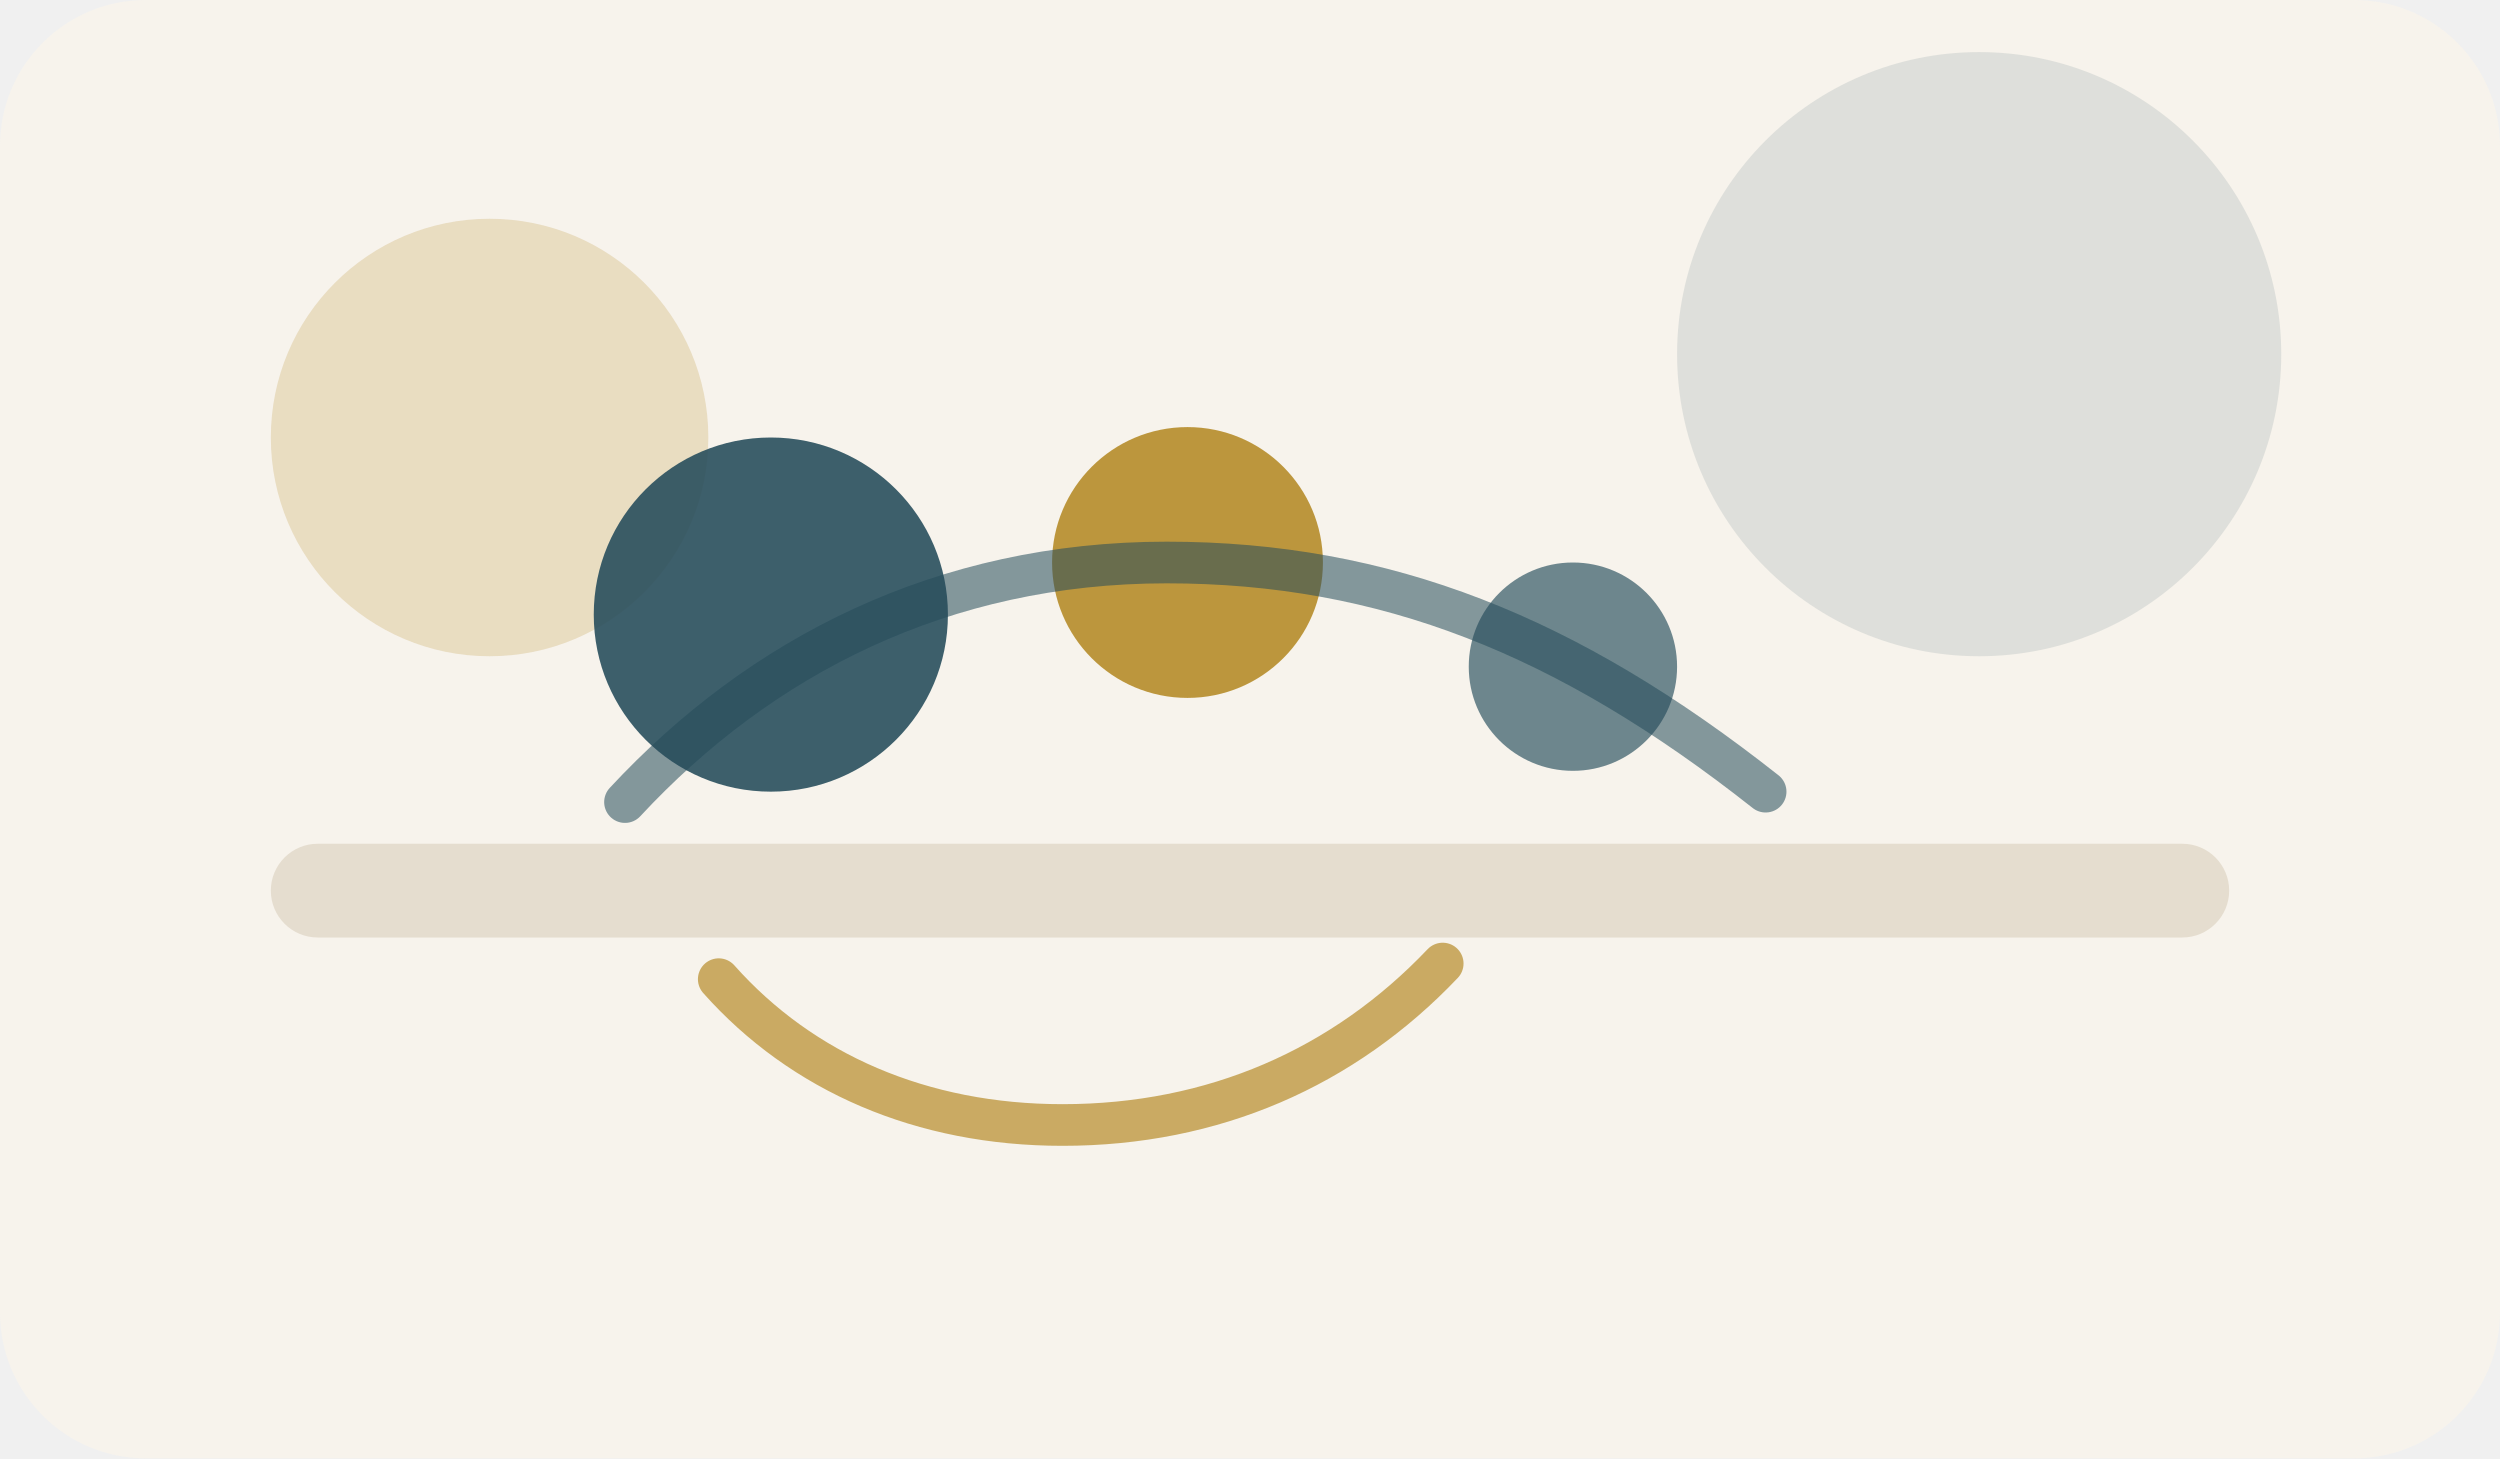
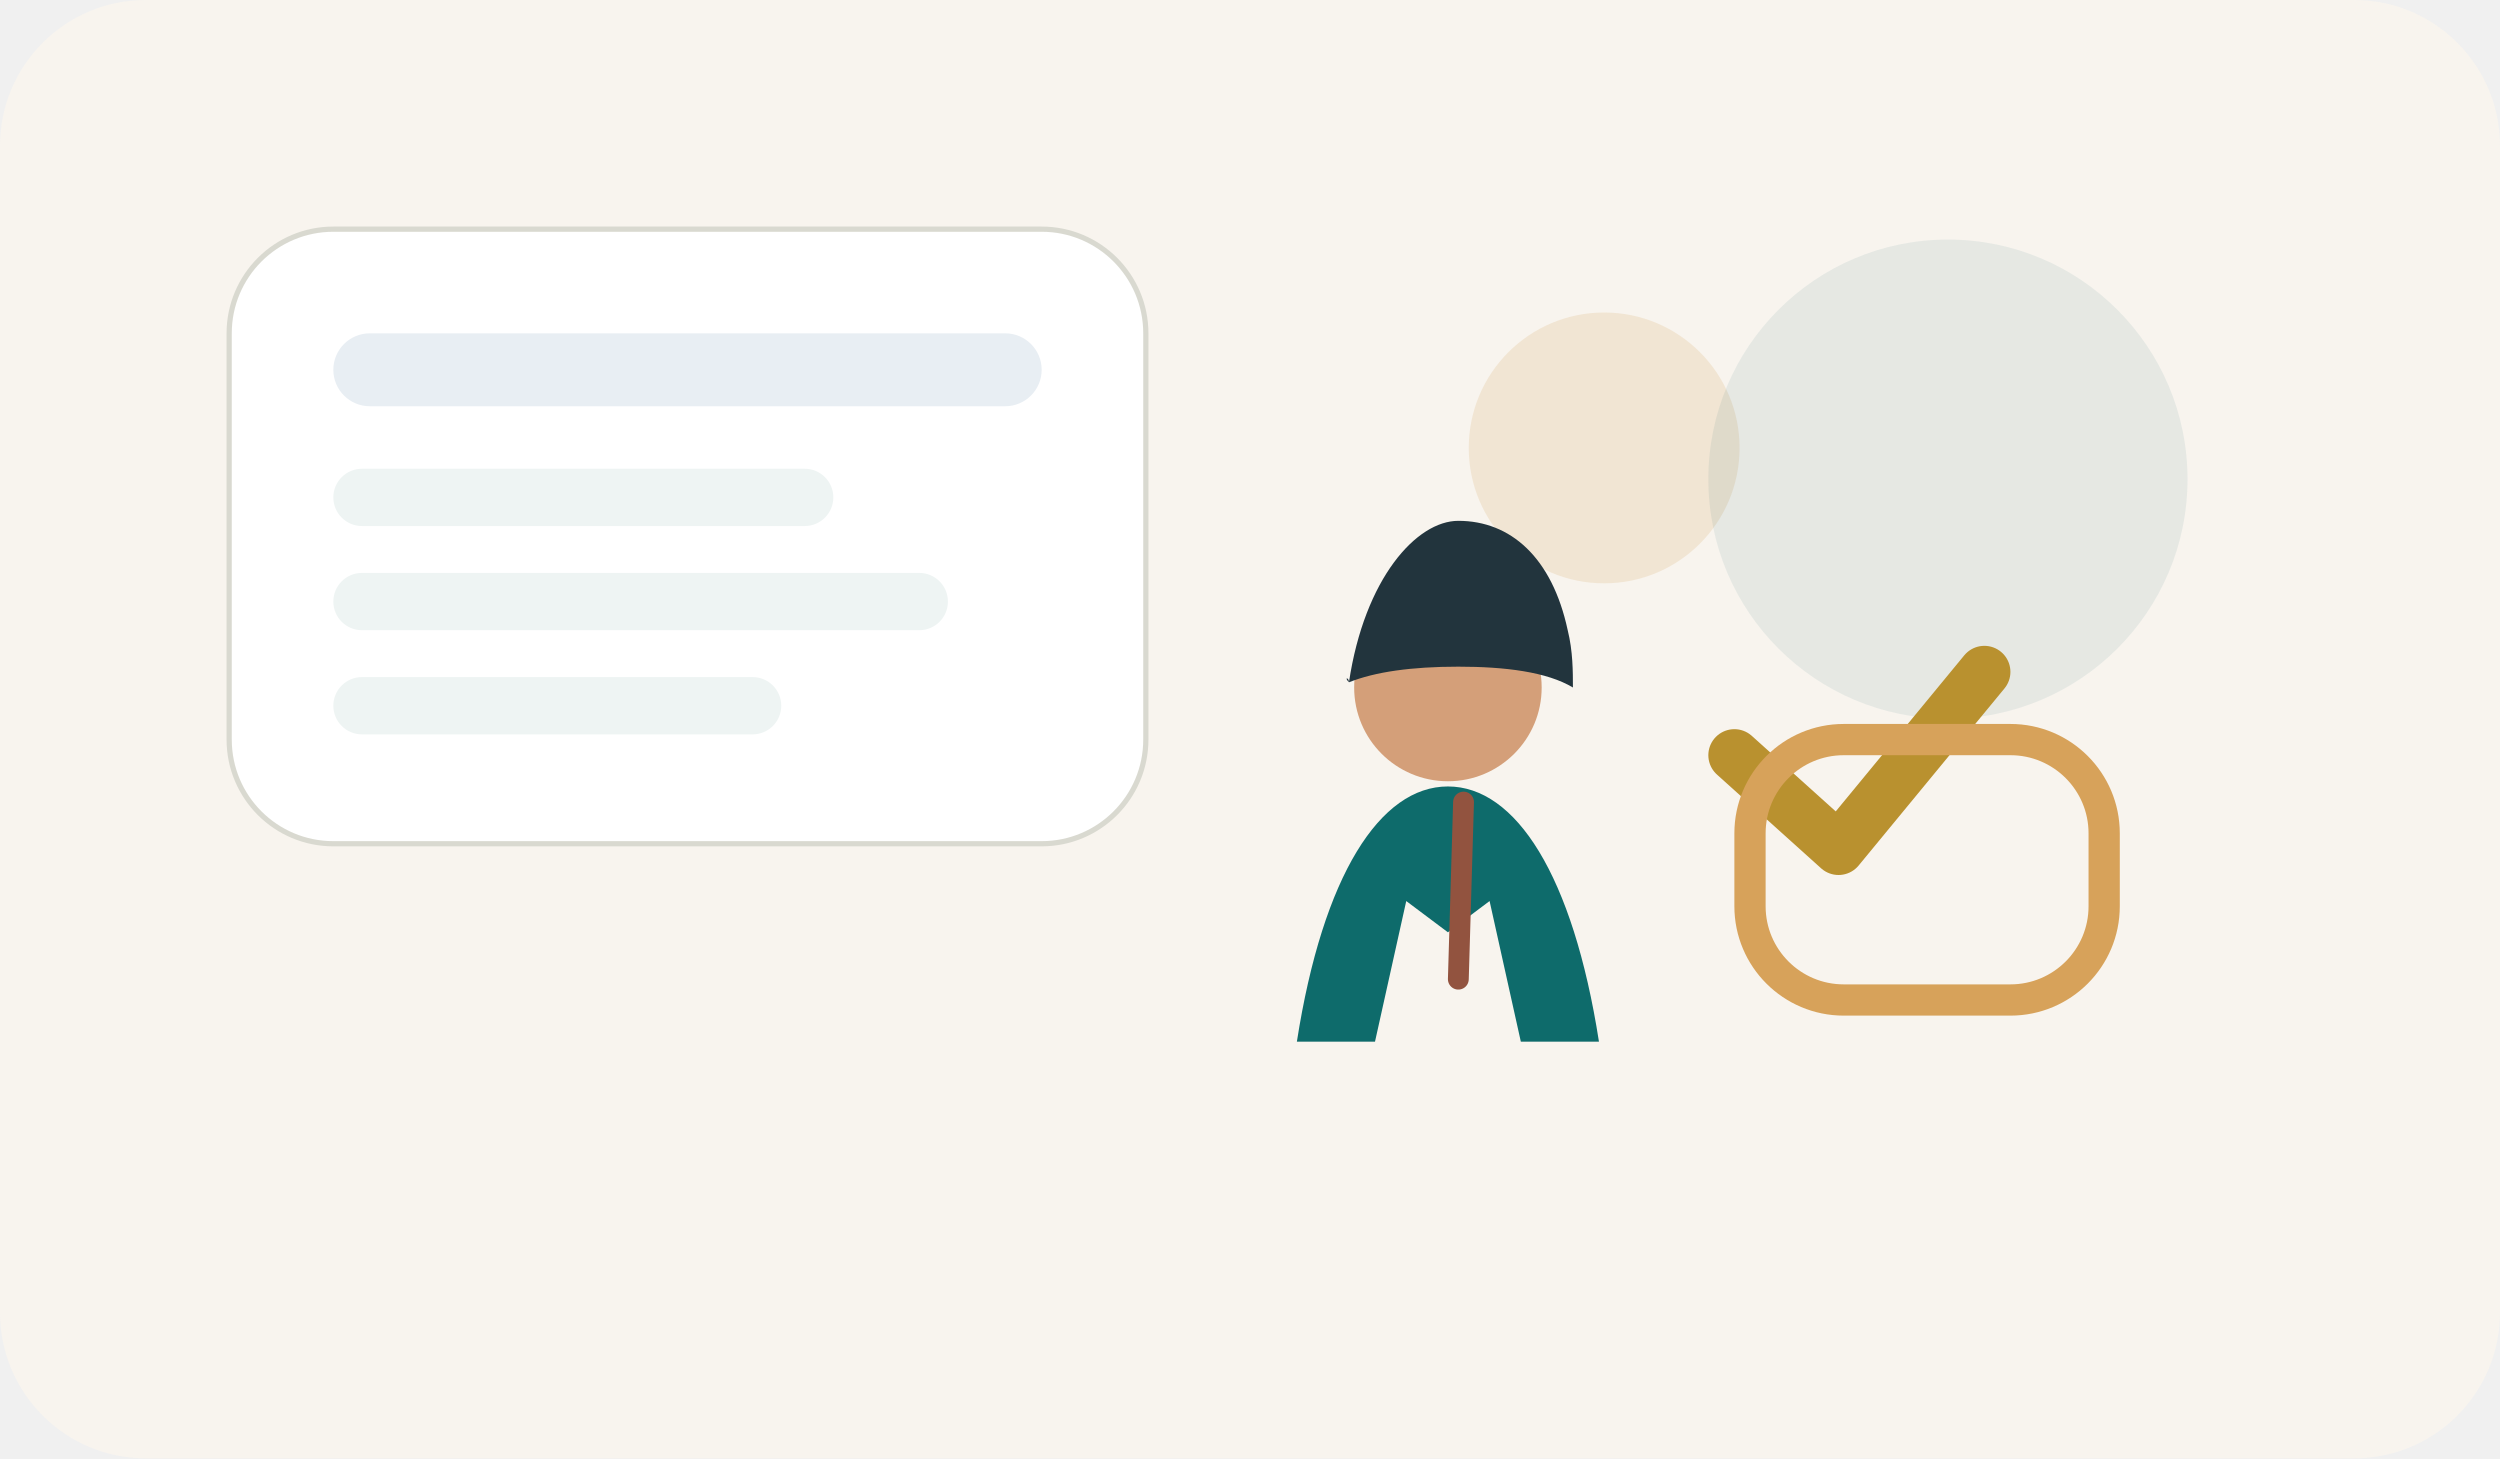
<svg xmlns="http://www.w3.org/2000/svg" viewBox="0 0 480 280" fill="none">
-   <rect width="480" height="280" rx="28" fill="#f7f3ec" />
-   <circle cx="94" cy="84" r="42" fill="#b68c2a" opacity=".22" />
-   <circle cx="380" cy="68" r="58" fill="#244b5a" opacity=".12" />
-   <rect x="52" y="162" width="376" height="18" rx="9" fill="#E5DDCF" />
-   <circle cx="148" cy="118" r="34" fill="#244b5a" opacity=".88" />
-   <circle cx="228" cy="108" r="26" fill="#b68c2a" opacity=".9" />
-   <circle cx="302" cy="128" r="20" fill="#244b5a" opacity=".65" />
-   <path d="M120 154c26-28 61-46 104-46 42 0 77 14 115 44" stroke="#244b5a" stroke-width="8" stroke-linecap="round" opacity=".55" />
-   <path d="M138 188c16 18 39 28 66 28 29 0 54-11 73-31" stroke="#b68c2a" stroke-width="8" stroke-linecap="round" opacity=".7" />
+   <rect width="480" height="280" rx="28" fill="#F8F4EE" />
+   <rect x="44" y="44" width="176" height="118" rx="20" fill="#FFFFFF" stroke="#D9D9D0" />
+   <rect x="64" y="64" width="136" height="14" rx="7" fill="#E8EEF3" />
+   <rect x="64" y="90" width="96" height="11" rx="5.5" fill="#EEF4F3" />
+   <rect x="64" y="110" width="118" height="11" rx="5.5" fill="#EEF4F3" />
+   <rect x="64" y="130" width="86" height="11" rx="5.5" fill="#EEF4F3" />
+   <circle cx="308" cy="86" r="26" fill="#D7A25A" fill-opacity="0.18" />
+   <circle cx="374" cy="92" r="46" fill="#0F5E64" fill-opacity="0.08" />
+   <circle cx="278" cy="132" r="18" fill="#D49F79" />
+   <path d="M259 131c3-20 13-31 21-31 10 0 18 7 21 21 1 4 1 8 1 11-5-3-13-4-22-4-9 0-16 1-21 3-1-1 0-1 0 0z" fill="#22343D" />
+   <path d="M249 200c5-32 16-49 29-49 13 0 24 17 29 49h-15l-6-27-8 6-8-6-6 27h-15z" fill="#0E6B6B" />
+   <path d="M281 154l-1 34" stroke="#92533F" stroke-width="4" stroke-linecap="round" />
+   <path d="M333 145l20 18 28-34" stroke="#B9912F" stroke-width="10" stroke-linecap="round" stroke-linejoin="round" />
+   <rect x="336" y="142" width="68" height="50" rx="18" stroke="#D7A25A" stroke-width="6" fill="none" />
</svg>
